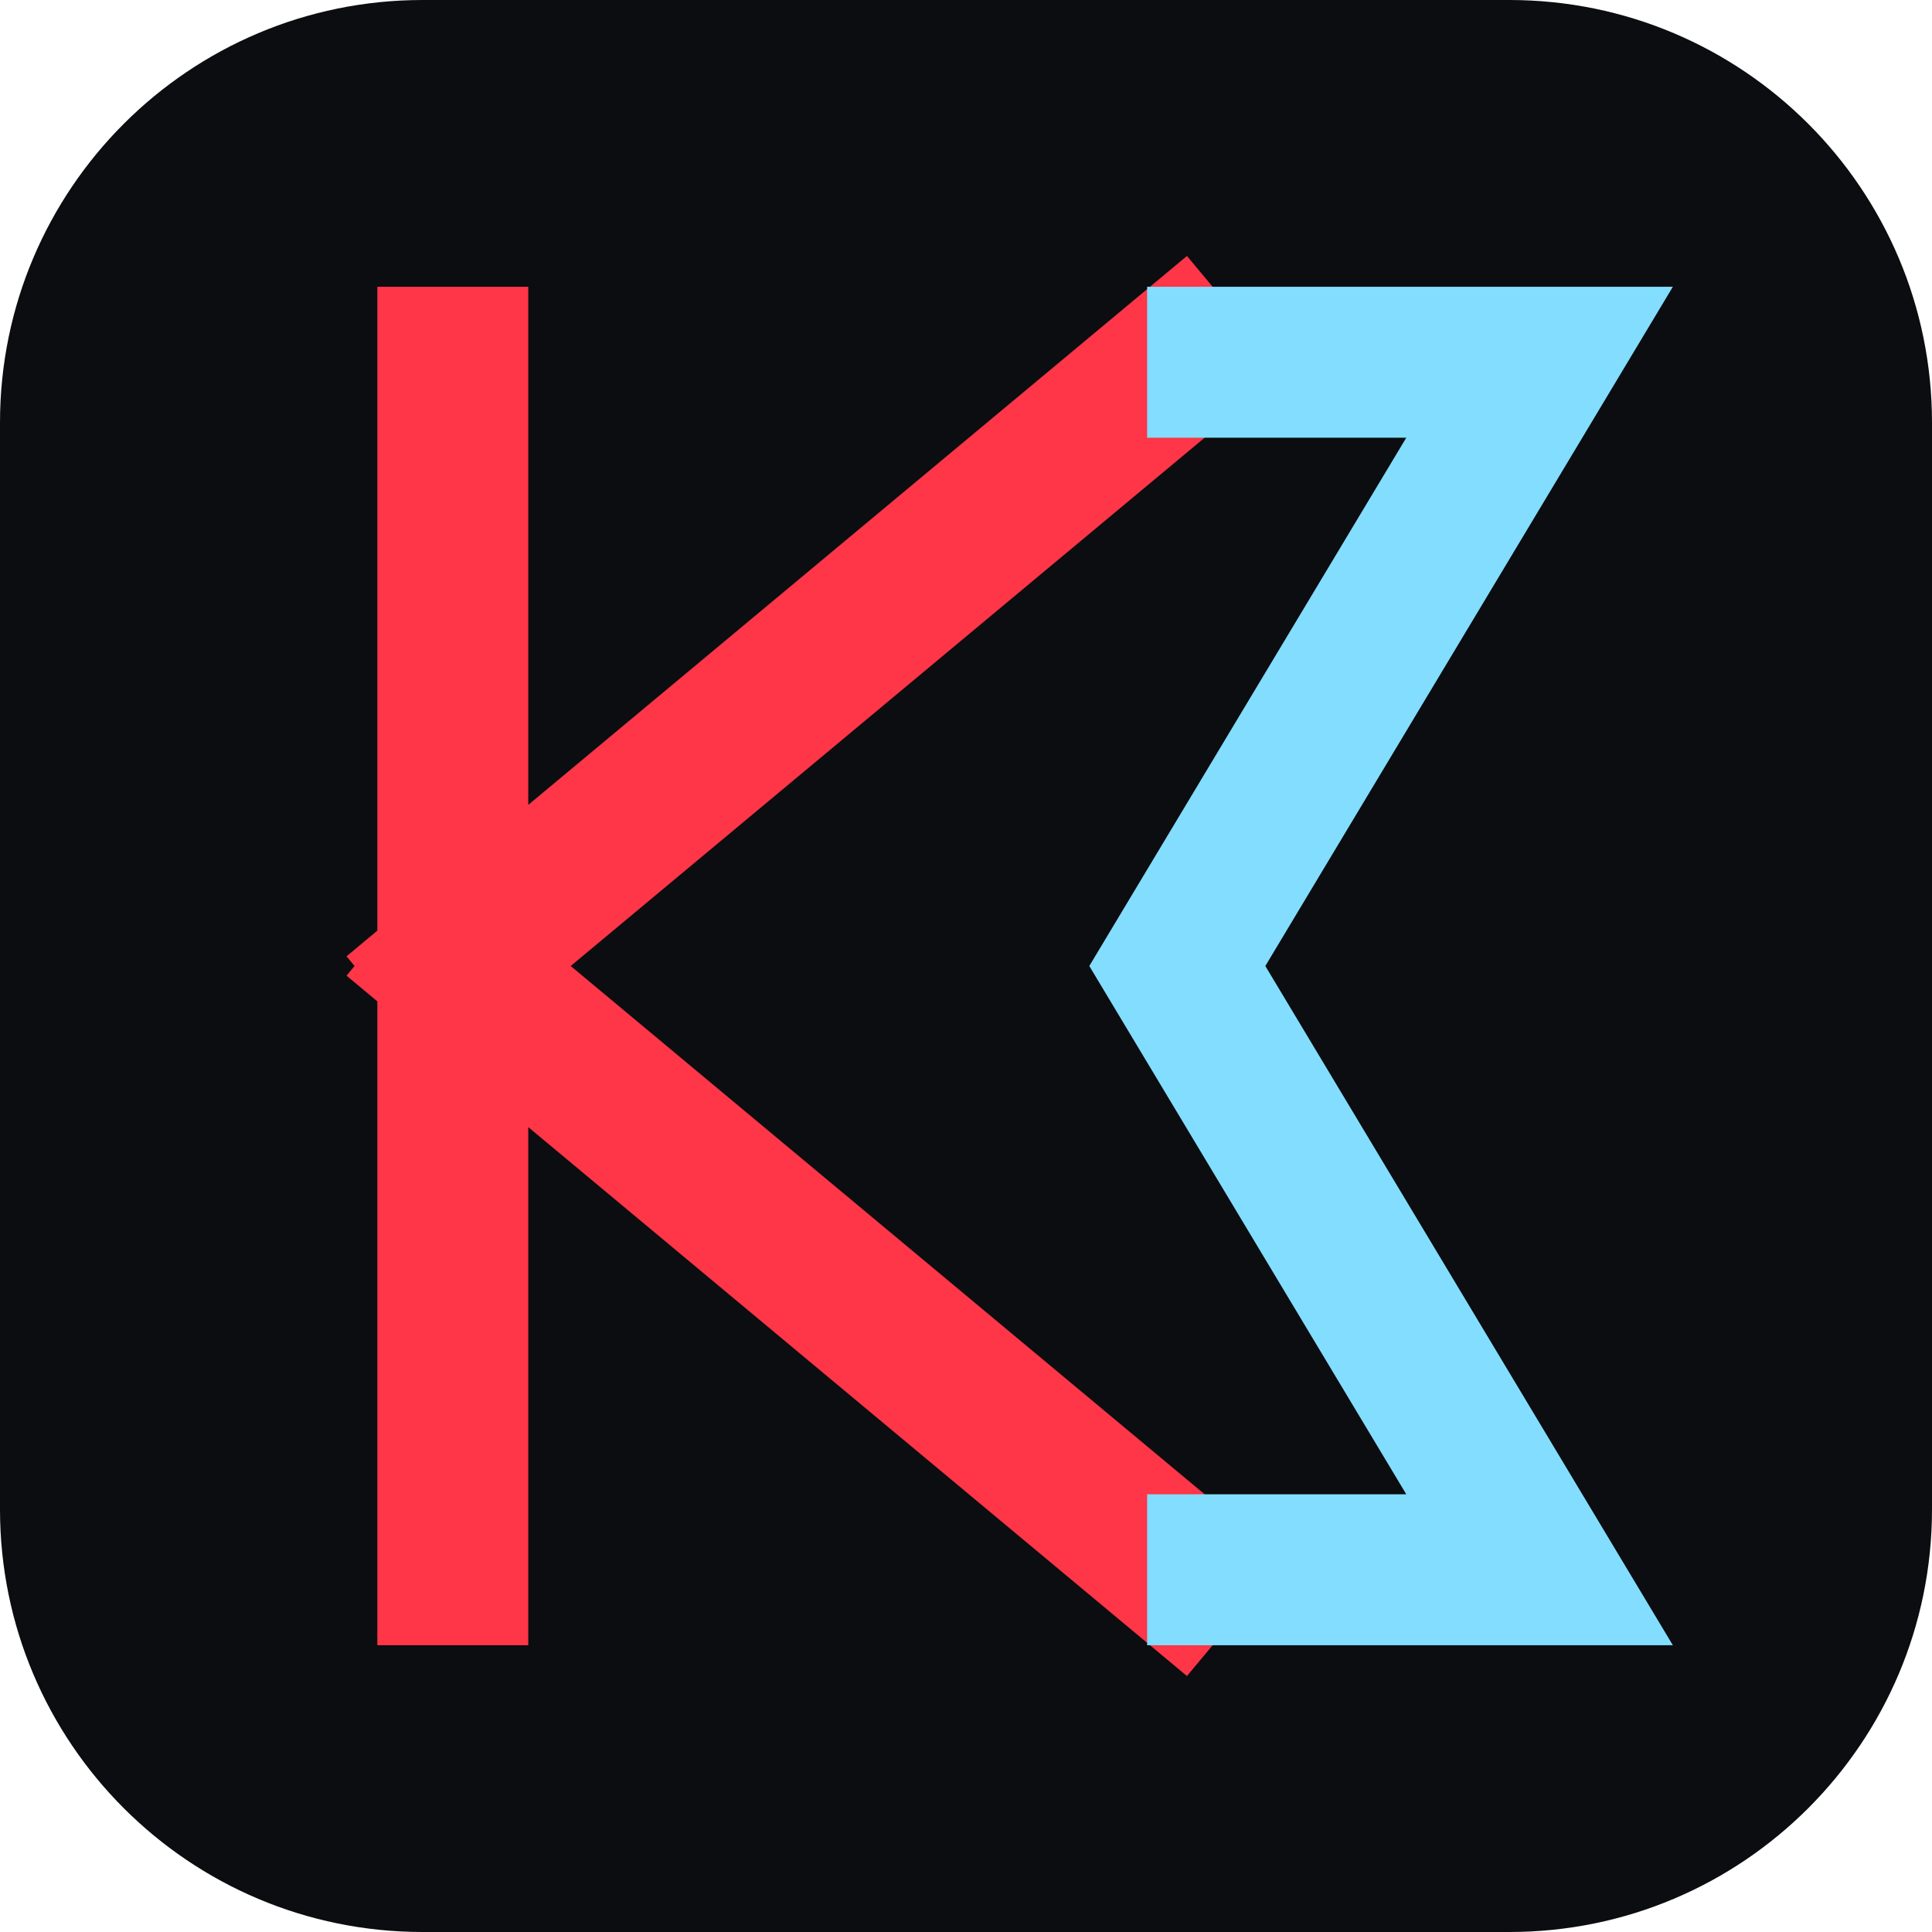
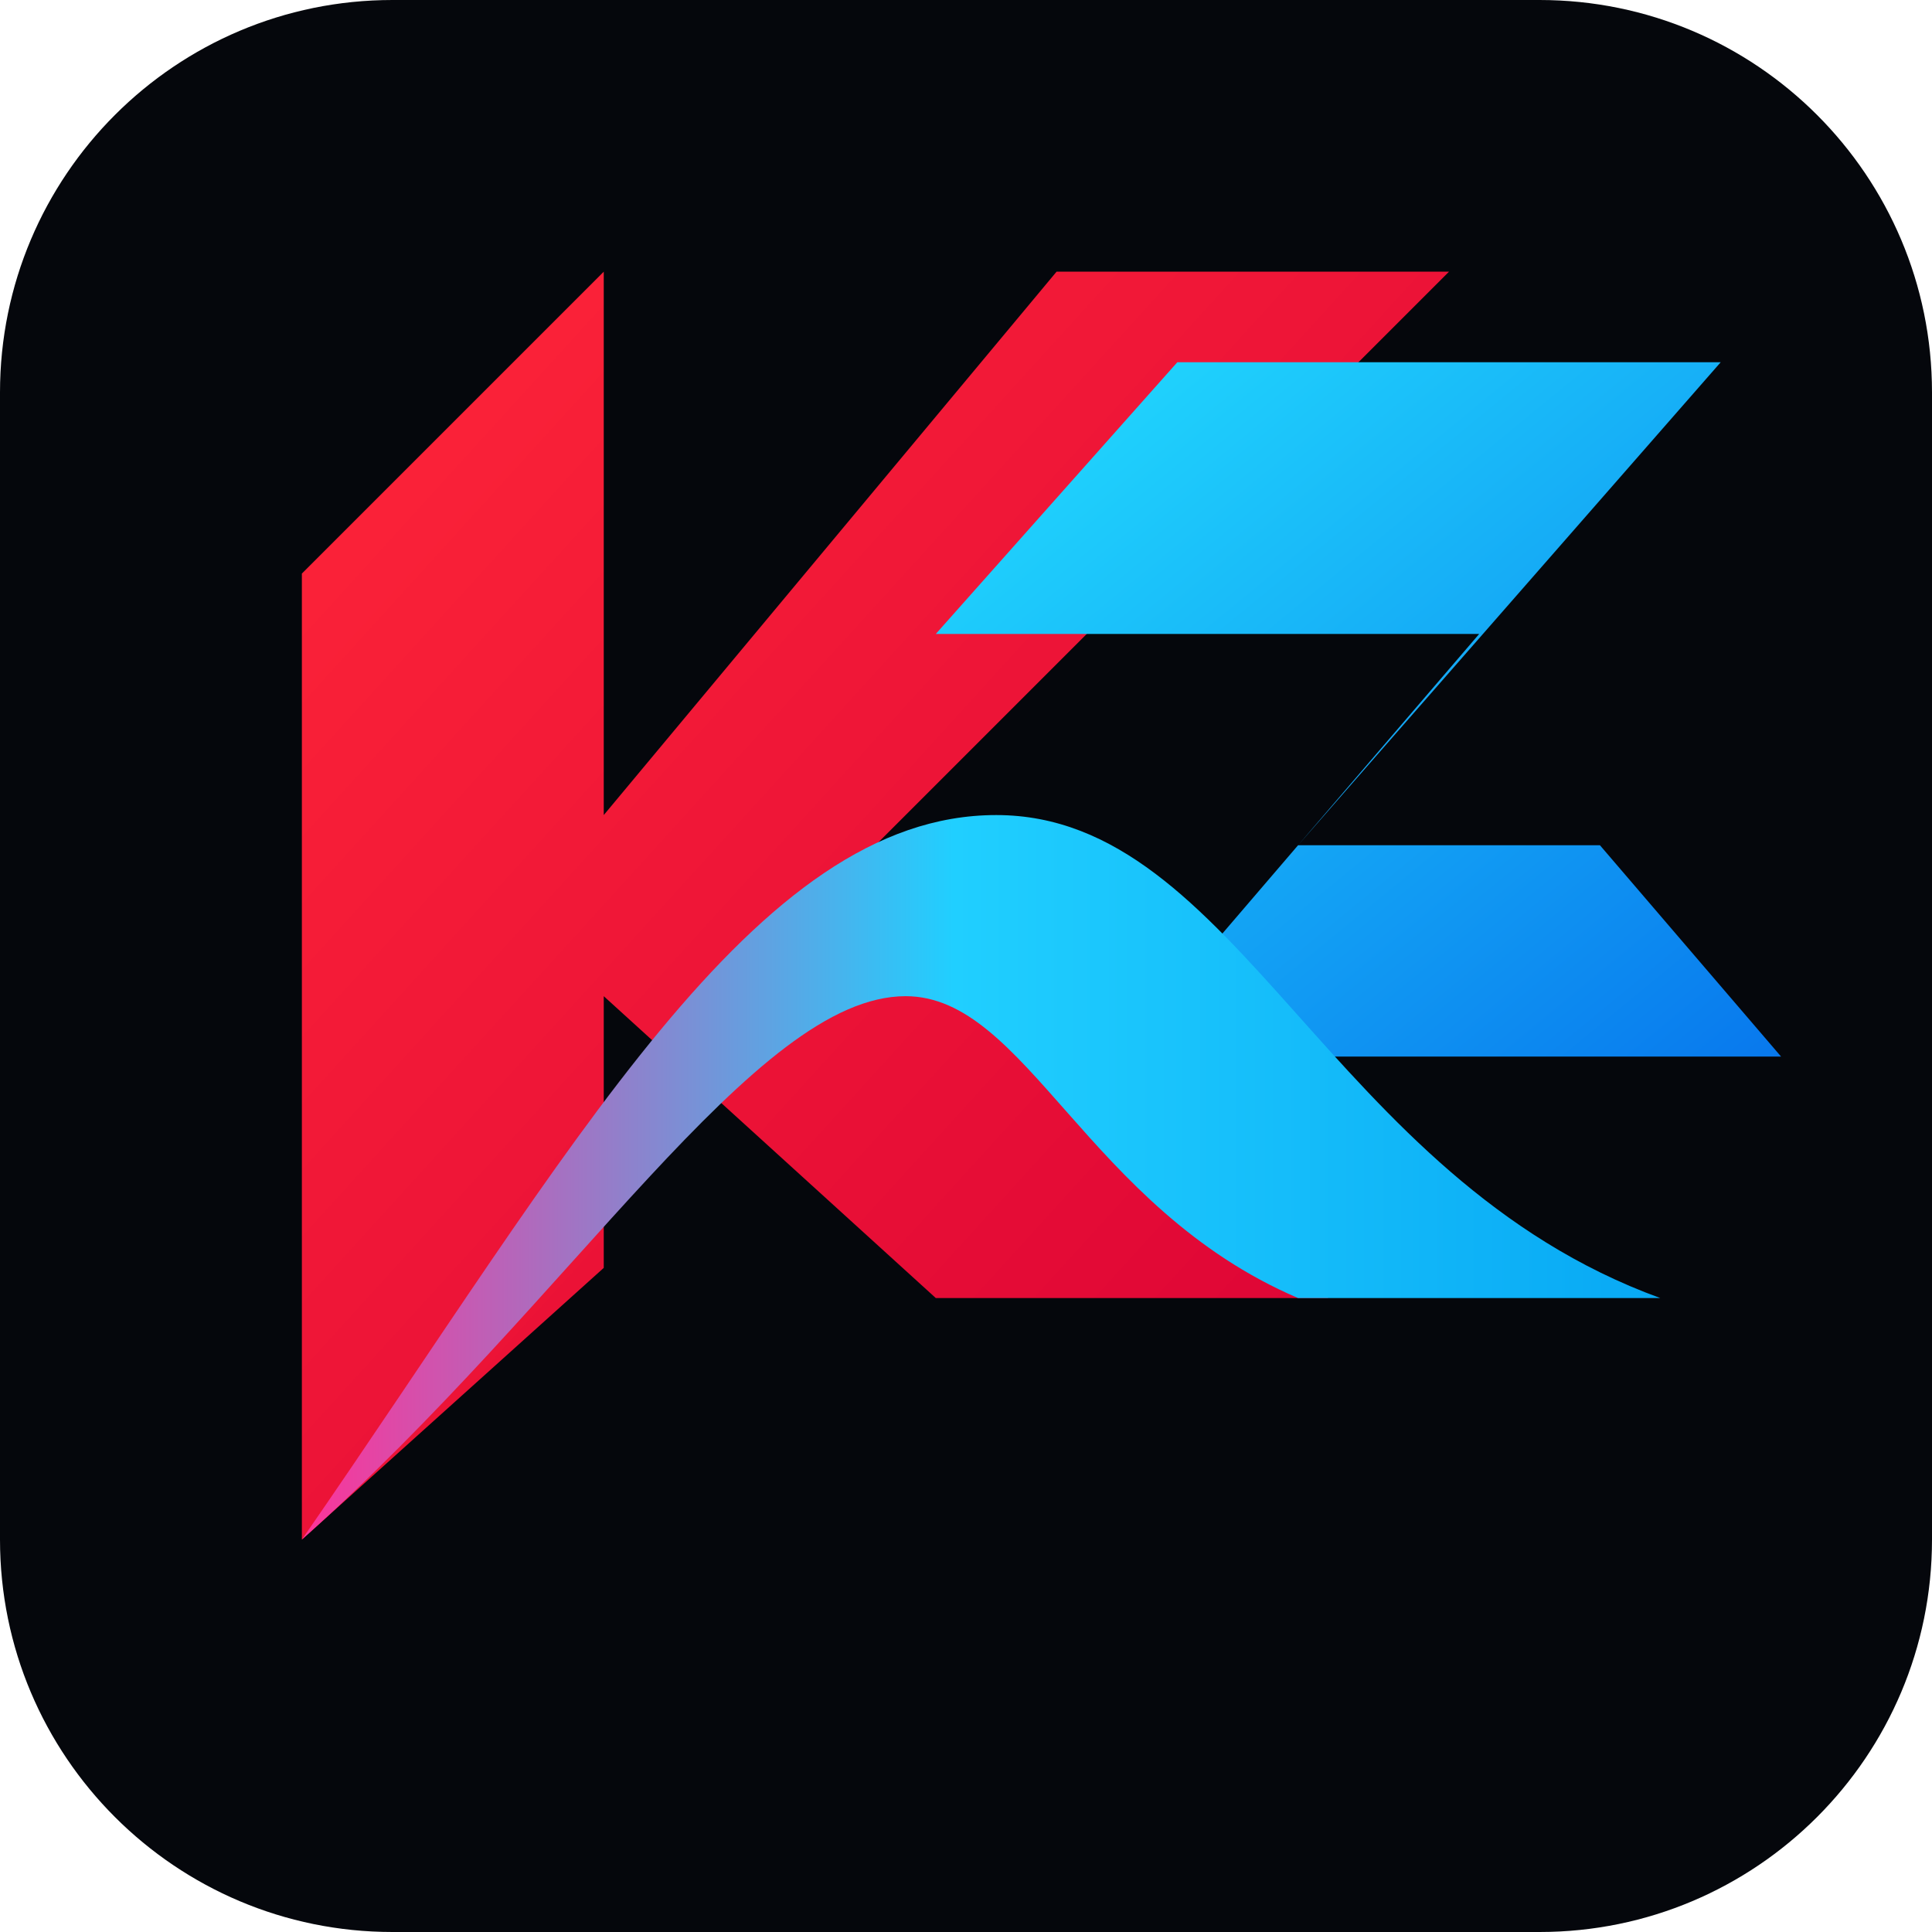
- <svg xmlns="http://www.w3.org/2000/svg" viewBox="0 0 64 64">
-   <rect width="64" height="64" rx="14" fill="#0b0d10" />
-   <path d="M15 12v40m0-20 24-20M15 32l24 20" stroke="#ff3548" stroke-width="5" fill="none" stroke-linecap="square" />
-   <path d="M38 12h13L39 32l12 20H38" stroke="#83ddff" stroke-width="5" fill="none" stroke-linejoin="miter" />
+ <svg xmlns="http://www.w3.org/2000/svg" viewBox="0 0 64 64" role="img" aria-labelledby="title">
+   <defs>
+     <linearGradient id="red" x1="0" y1="0" x2="1" y2="1">
+       <stop offset="0" stop-color="#ff2638" />
+       <stop offset="1" stop-color="#d90035" />
+     </linearGradient>
+     <linearGradient id="blue" x1="0" y1="0" x2="1" y2="1">
+       <stop offset="0" stop-color="#23e0ff" />
+       <stop offset="1" stop-color="#0878ed" />
+     </linearGradient>
+     <linearGradient id="flow" x1="0" y1="0" x2="1" y2="0">
+       <stop offset="0" stop-color="#ff3298" />
+       <stop offset="0.48" stop-color="#20cfff" />
+       <stop offset="1" stop-color="#08a8f4" />
+     </linearGradient>
+   </defs>
+   <rect width="64" height="64" rx="13" fill="#05070c" />
+   <path d="M10 51V19L20 9V27L35 9H48L29 28L44 43H31L20 33V42Z" fill="url(#red)" />
+   <path d="M39 12H57L43 28H53L59 35H37L49 21H31Z" fill="url(#blue)" />
+   <path d="M10 51C19 38 25 27 33 27C41 27 44 39 55 43H43C36 40 34 33 30 33C25 33 19 43 10 51Z" fill="url(#flow)" />
</svg>
